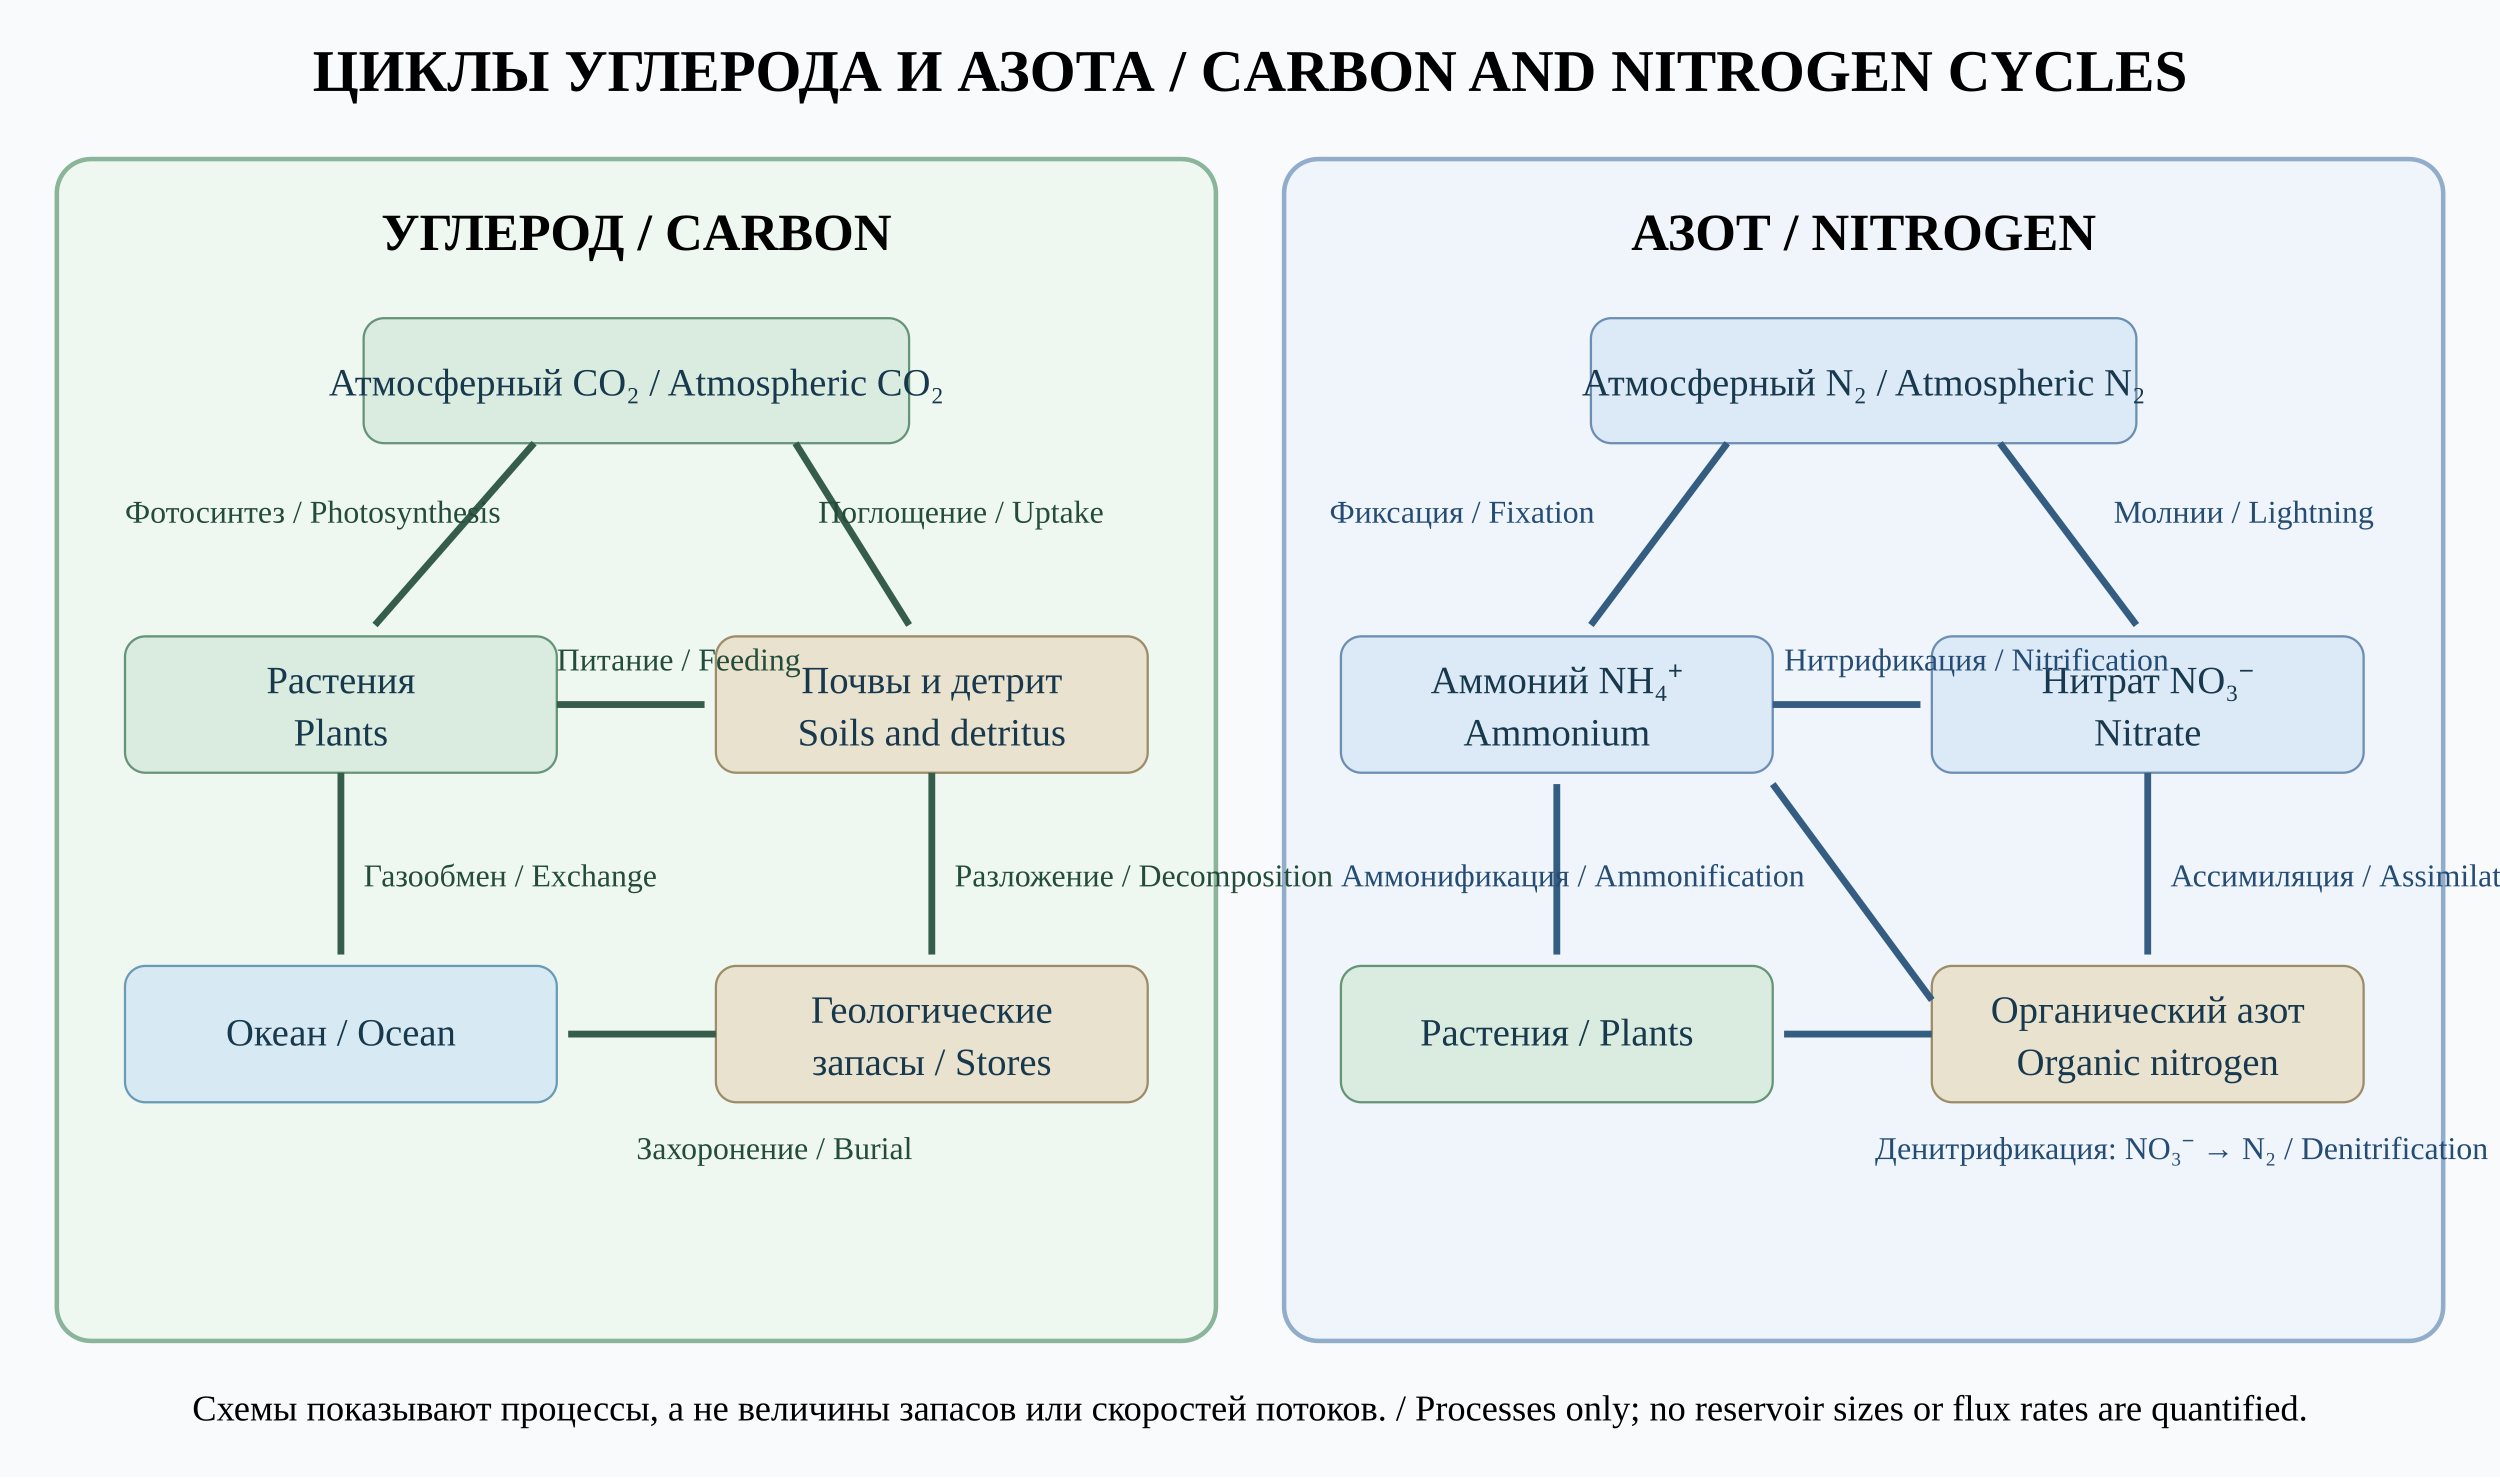
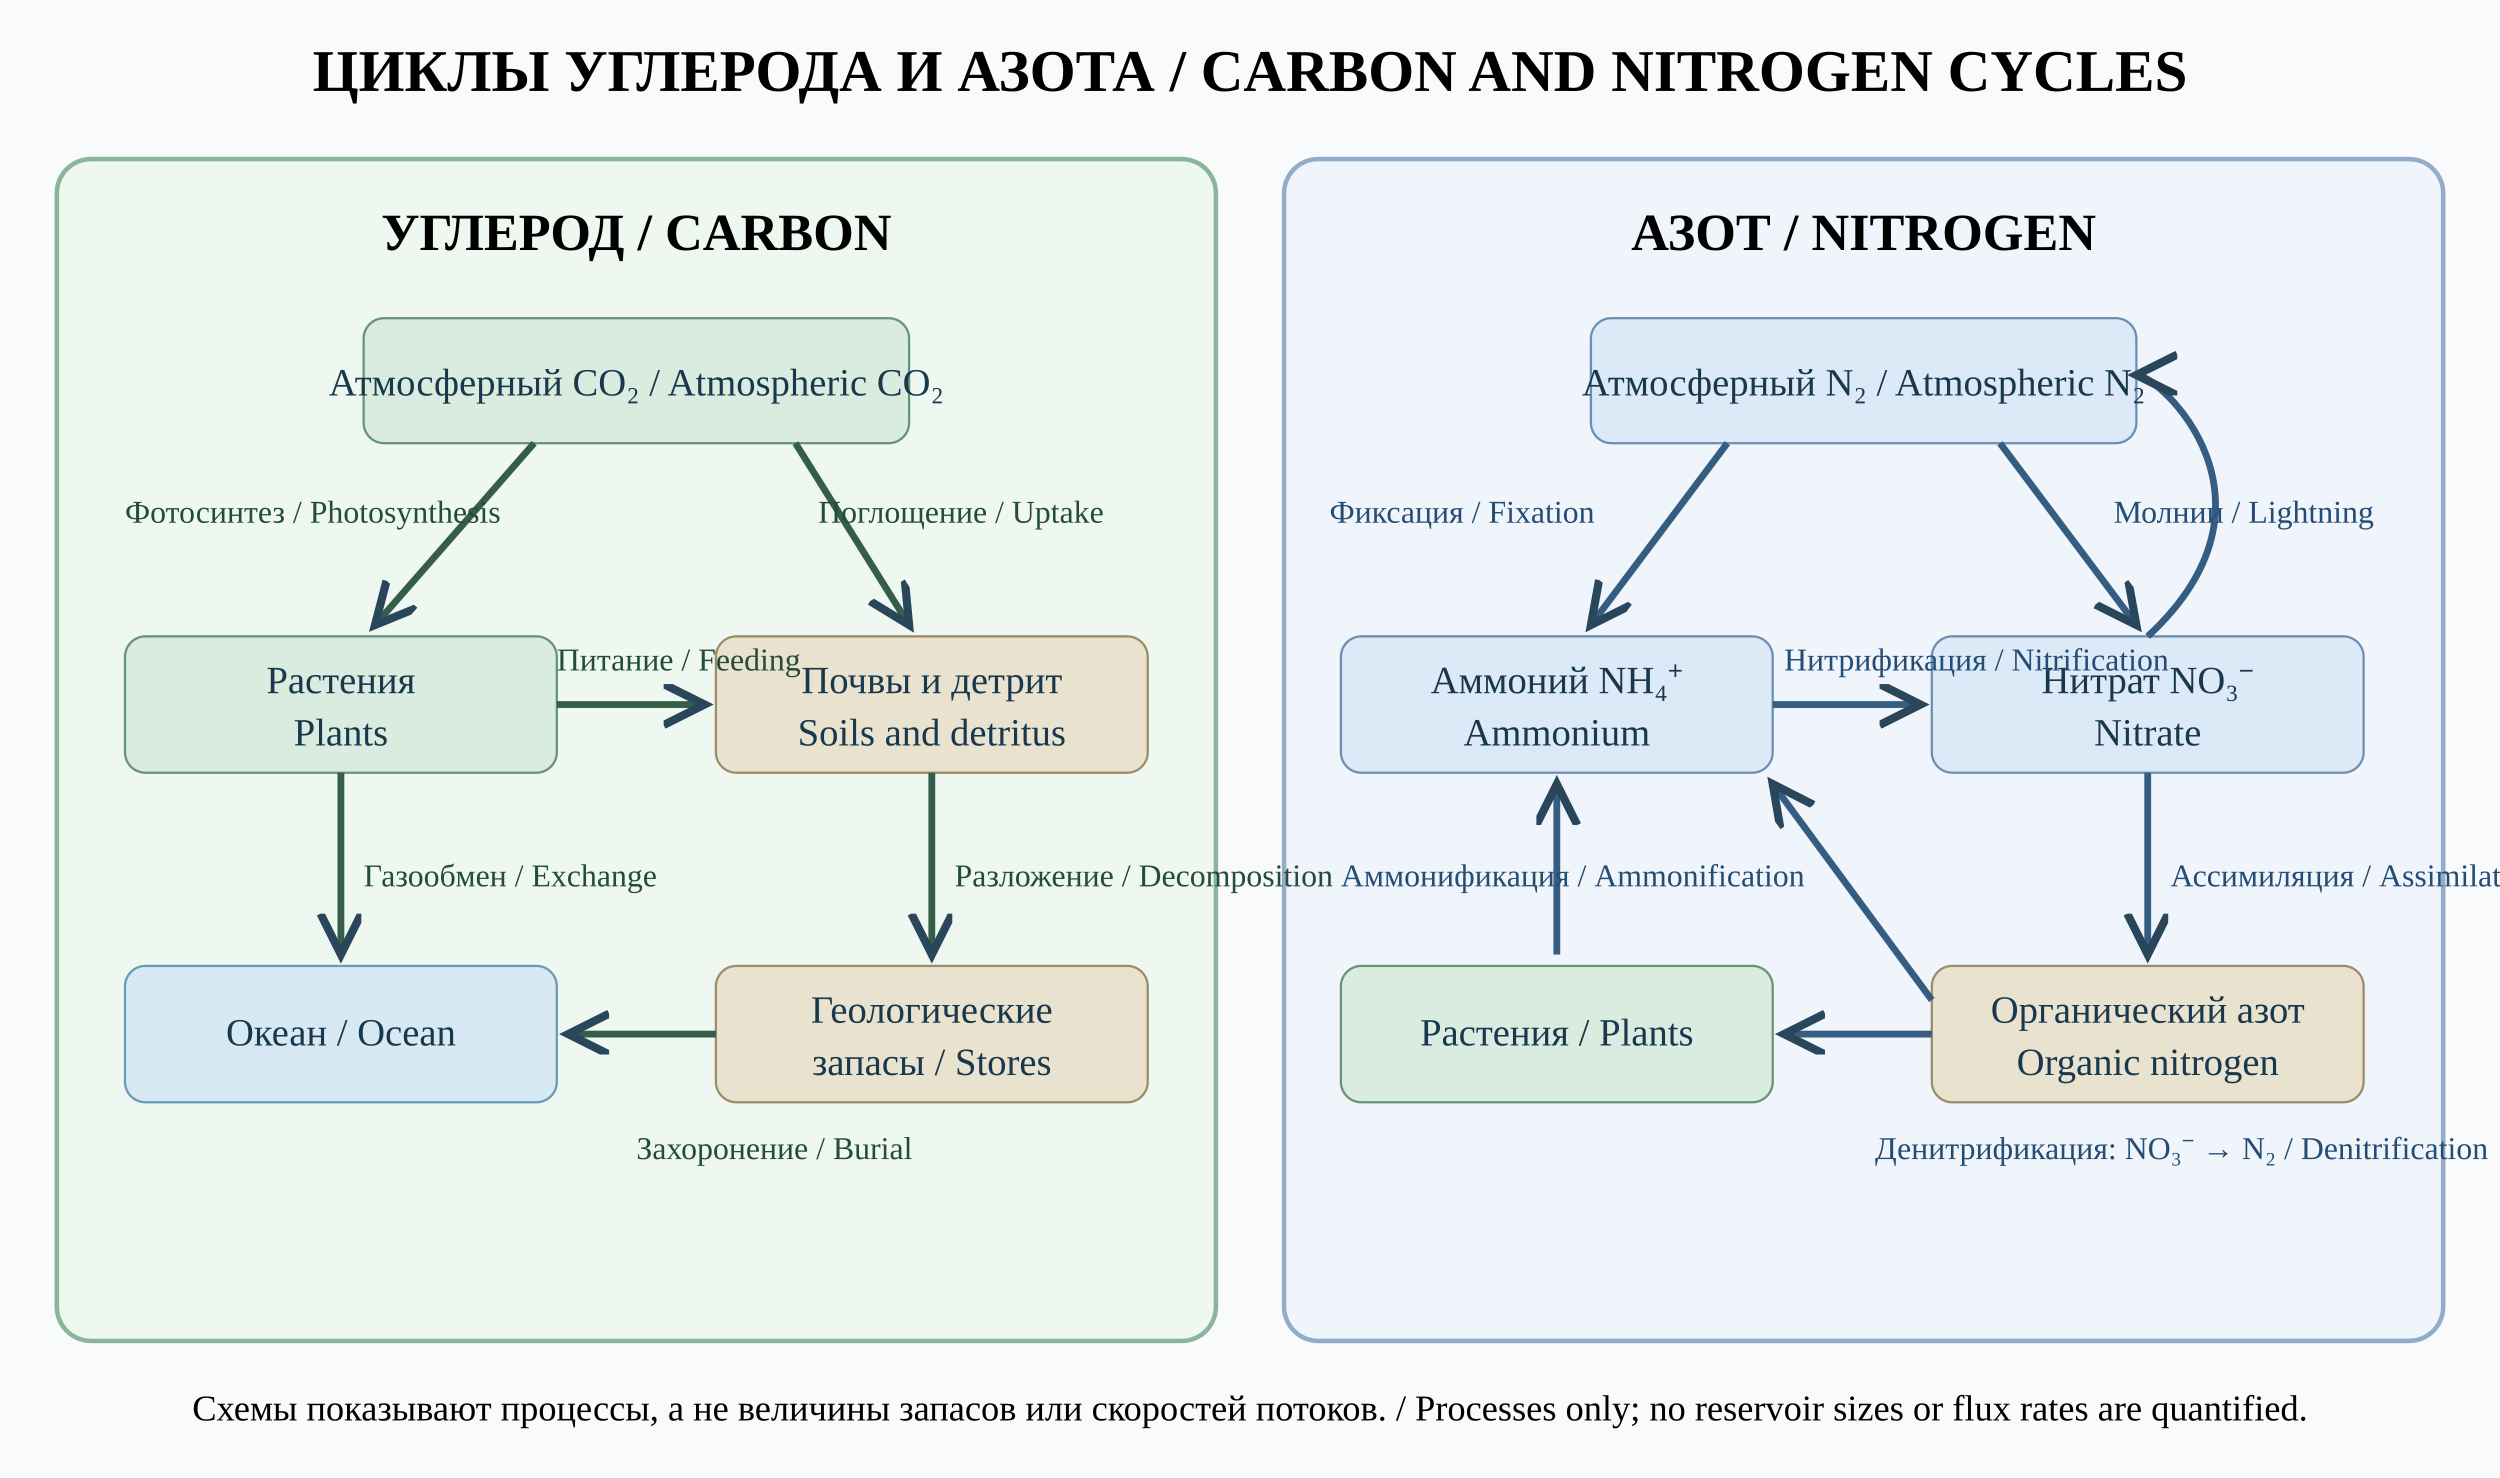
<svg xmlns="http://www.w3.org/2000/svg" viewBox="0 0 1100 650" role="img" aria-labelledby="t d">
+   <defs>
+     <marker id="arr" markerWidth="8" markerHeight="8" refX="6" refY="3" orient="auto">
+       <path d="M0 0L6 3L0 6" fill="none" stroke="#29465a" stroke-width="1.2" />
+     </marker>
+   </defs>
  <rect width="1100" height="650" fill="#f8fafc" />
  <text x="550" y="40" text-anchor="middle" font-size="26" font-weight="bold">ЦИКЛЫ УГЛЕРОДА И АЗОТА / CARBON AND NITROGEN CYCLES</text>
  <rect x="25" y="70" width="510" height="520" rx="15" fill="#eff7f1" stroke="#8ab59a" stroke-width="2" />
  <rect x="565" y="70" width="510" height="520" rx="15" fill="#eff5fb" stroke="#91adca" stroke-width="2" />
  <text x="280" y="110" text-anchor="middle" font-size="23" font-weight="bold">УГЛЕРОД / CARBON</text>
  <text x="820" y="110" text-anchor="middle" font-size="23" font-weight="bold">АЗОТ / NITROGEN</text>
  <g font-size="17" text-anchor="middle" fill="#18394d">
    <rect x="160" y="140" width="240" height="55" rx="9" fill="#d9ecdf" stroke="#669477" />
    <text x="280" y="174">Атмосферный CO₂ / Atmospheric CO₂</text>
    <rect x="55" y="280" width="190" height="60" rx="9" fill="#d9ecdf" stroke="#669477" />
    <text x="150" y="305">Растения</text>
    <text x="150" y="328">Plants</text>
    <rect x="315" y="280" width="190" height="60" rx="9" fill="#e9e2cf" stroke="#9c8c68" />
    <text x="410" y="305">Почвы и детрит</text>
    <text x="410" y="328">Soils and detritus</text>
    <rect x="55" y="425" width="190" height="60" rx="9" fill="#d7eaf3" stroke="#699bb5" />
    <text x="150" y="460">Океан / Ocean</text>
    <rect x="315" y="425" width="190" height="60" rx="9" fill="#e9e2cf" stroke="#9c8c68" />
    <text x="410" y="450">Геологические</text>
    <text x="410" y="473">запасы / Stores</text>
  </g>
-   <g stroke="#355d49" stroke-width="3" fill="none">
+   <g stroke="#355d49" stroke-width="3" fill="none" marker-end="url(#arr)">
    <path d="M235 195L165 275" />
    <path d="M350 195L400 275" />
    <path d="M245 310L310 310" />
    <path d="M150 340L150 420" />
    <path d="M410 340L410 420" />
    <path d="M315 455L250 455" />
  </g>
  <g font-size="14" fill="#244c3a">
    <text x="55" y="230">Фотосинтез / Photosynthesis</text>
    <text x="360" y="230">Поглощение / Uptake</text>
    <text x="245" y="295">Питание / Feeding</text>
    <text x="160" y="390">Газообмен / Exchange</text>
    <text x="420" y="390">Разложение / Decomposition</text>
    <text x="280" y="510">Захоронение / Burial</text>
  </g>
  <g font-size="17" text-anchor="middle" fill="#18394d">
    <rect x="700" y="140" width="240" height="55" rx="9" fill="#dce9f6" stroke="#6c8eb3" />
    <text x="820" y="174">Атмосферный N₂ / Atmospheric N₂</text>
    <rect x="590" y="280" width="190" height="60" rx="9" fill="#dce9f6" stroke="#6c8eb3" />
    <text x="685" y="305">Аммоний NH₄⁺</text>
    <text x="685" y="328">Ammonium</text>
    <rect x="850" y="280" width="190" height="60" rx="9" fill="#dce9f6" stroke="#6c8eb3" />
    <text x="945" y="305">Нитрат NO₃⁻</text>
    <text x="945" y="328">Nitrate</text>
    <rect x="590" y="425" width="190" height="60" rx="9" fill="#d9ecdf" stroke="#669477" />
    <text x="685" y="460">Растения / Plants</text>
    <rect x="850" y="425" width="190" height="60" rx="9" fill="#e9e2cf" stroke="#9c8c68" />
    <text x="945" y="450">Органический азот</text>
    <text x="945" y="473">Organic nitrogen</text>
  </g>
-   <g stroke="#355d82" stroke-width="3" fill="none">
+   <g stroke="#355d82" stroke-width="3" fill="none" marker-end="url(#arr)">
    <path d="M760 195L700 275" />
    <path d="M880 195L940 275" />
    <path d="M780 310L845 310" />
    <path d="M945 340L945 420" />
    <path d="M850 455L785 455" />
    <path d="M685 420L685 345" />
    <path d="M850 440L780 345" />
+     <path d="M945 280C1010 220 950 165 940 165" />
  </g>
  <g font-size="14" fill="#244c75">
    <text x="585" y="230">Фиксация / Fixation</text>
    <text x="930" y="230">Молнии / Lightning</text>
    <text x="785" y="295">Нитрификация / Nitrification</text>
    <text x="955" y="390">Ассимиляция / Assimilation</text>
    <text x="590" y="390">Аммонификация / Ammonification</text>
    <text x="825" y="510">Денитрификация: NO₃⁻ → N₂ / Denitrification</text>
  </g>
  <text x="550" y="625" text-anchor="middle" font-size="16">Схемы показывают процессы, а не величины запасов или скоростей потоков. / Processes only; no reservoir sizes or flux rates are quantified.</text>
</svg>
